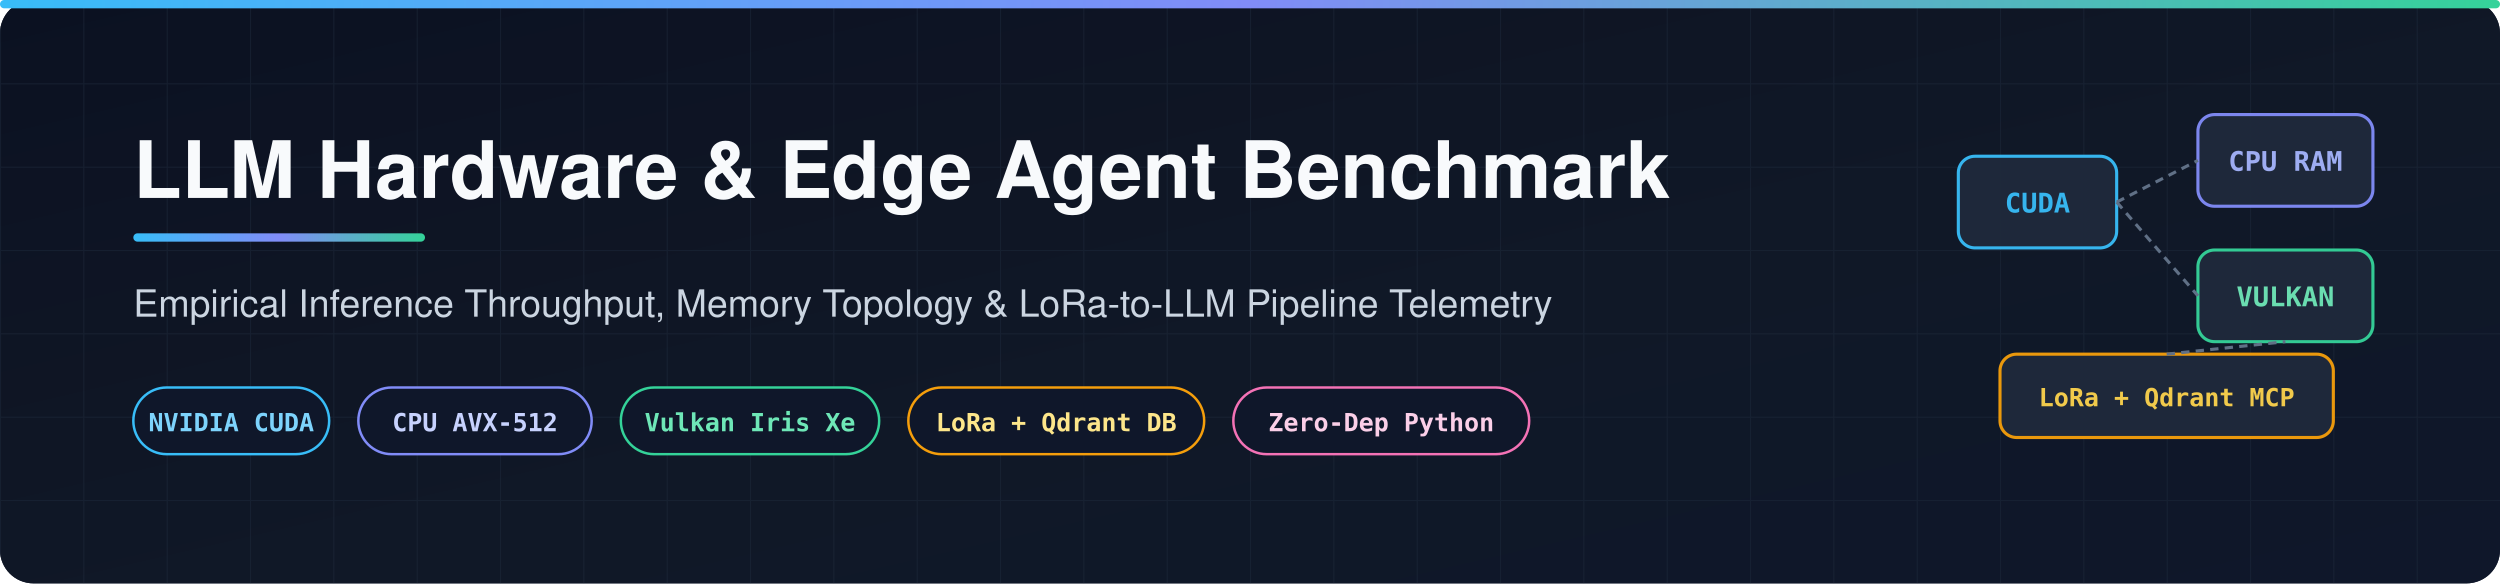
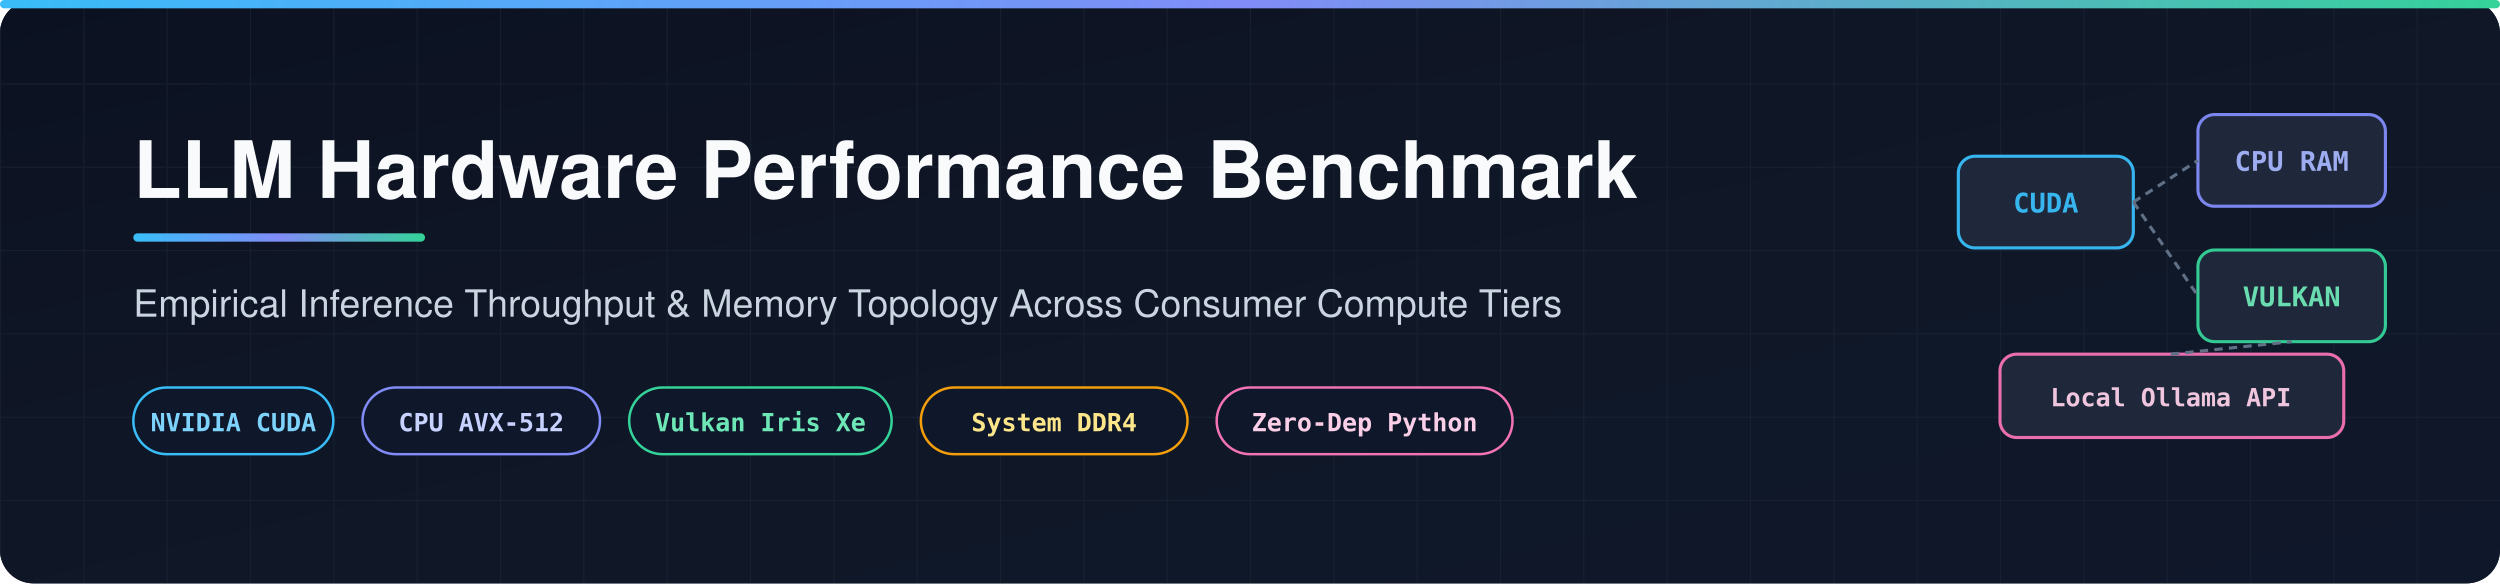
<svg xmlns="http://www.w3.org/2000/svg" viewBox="0 0 1200 280" width="100%" height="280">
  <defs>
    <linearGradient id="bgGrad" x1="0%" y1="0%" x2="100%" y2="100%">
      <stop offset="0%" stop-color="#0b1120" />
      <stop offset="55%" stop-color="#111827" />
      <stop offset="100%" stop-color="#0f172a" />
    </linearGradient>
    <linearGradient id="accentGrad" x1="0%" y1="0%" x2="100%" y2="0%">
      <stop offset="0%" stop-color="#38bdf8" />
      <stop offset="50%" stop-color="#818cf8" />
      <stop offset="100%" stop-color="#34d399" />
    </linearGradient>
    <pattern id="grid" width="40" height="40" patternUnits="userSpaceOnUse">
      <path d="M 40 0 L 0 0 0 40" fill="none" stroke="#1e293b" stroke-width="1" />
    </pattern>
  </defs>
  <rect width="1200" height="280" rx="16" fill="#0f172a" />
  <rect width="1200" height="280" rx="16" fill="url(#bgGrad)" opacity="0.9" />
  <rect width="1200" height="280" rx="16" fill="url(#grid)" opacity="0.5" />
  <rect x="0" y="0" width="1200" height="4" rx="2" fill="url(#accentGrad)" />
  <g transform="translate(940, 55)" opacity="0.95">
-     <rect x="0" y="20" width="76" height="44" rx="8" fill="#1e293b" stroke="#38bdf8" stroke-width="1.5" />
-     <text x="38" y="47" text-anchor="middle" fill="#38bdf8" font-family="ui-monospace, SFMono-Regular, Menlo, Monaco, Consolas, monospace" font-size="13" font-weight="700">CUDA</text>
-     <rect x="115" y="0" width="84" height="44" rx="8" fill="#1e293b" stroke="#818cf8" stroke-width="1.5" />
-     <text x="157" y="27" text-anchor="middle" fill="#a5b4fc" font-family="ui-monospace, SFMono-Regular, Menlo, Monaco, Consolas, monospace" font-size="13" font-weight="700">CPU RAM</text>
-     <rect x="115" y="65" width="84" height="44" rx="8" fill="#1e293b" stroke="#34d399" stroke-width="1.5" />
-     <text x="157" y="92" text-anchor="middle" fill="#6ee7b7" font-family="ui-monospace, SFMono-Regular, Menlo, Monaco, Consolas, monospace" font-size="13" font-weight="700">VULKAN</text>
-     <rect x="20" y="115" width="160" height="40" rx="8" fill="#1e293b" stroke="#f59e0b" stroke-width="1.5" />
-     <text x="100" y="140" text-anchor="middle" fill="#fcd34d" font-family="ui-monospace, SFMono-Regular, Menlo, Monaco, Consolas, monospace" font-size="12" font-weight="700">LoRa + Qdrant MCP</text>
-     <path d="M 76 42 L 115 22 M 76 42 L 115 87 M 100 115 L 157 109" stroke="#64748b" stroke-width="1.5" stroke-dasharray="4 3" />
+     <rect x="0" y="20" width="84" height="44" rx="8" fill="#1e293b" stroke="#38bdf8" stroke-width="1.5" />
+     <text x="42" y="47" text-anchor="middle" fill="#38bdf8" font-family="ui-monospace, SFMono-Regular, Menlo, Monaco, Consolas, monospace" font-size="13" font-weight="700">CUDA</text>
+     <rect x="115" y="0" width="90" height="44" rx="8" fill="#1e293b" stroke="#818cf8" stroke-width="1.5" />
+     <text x="160" y="27" text-anchor="middle" fill="#a5b4fc" font-family="ui-monospace, SFMono-Regular, Menlo, Monaco, Consolas, monospace" font-size="13" font-weight="700">CPU RAM</text>
+     <rect x="115" y="65" width="90" height="44" rx="8" fill="#1e293b" stroke="#34d399" stroke-width="1.5" />
+     <text x="160" y="92" text-anchor="middle" fill="#6ee7b7" font-family="ui-monospace, SFMono-Regular, Menlo, Monaco, Consolas, monospace" font-size="13" font-weight="700">VULKAN</text>
+     <rect x="20" y="115" width="165" height="40" rx="8" fill="#1e293b" stroke="#f472b6" stroke-width="1.5" />
+     <text x="102" y="140" text-anchor="middle" fill="#fbcfe8" font-family="ui-monospace, SFMono-Regular, Menlo, Monaco, Consolas, monospace" font-size="12" font-weight="700">Local Ollama API</text>
+     <path d="M 84 42 L 115 22 M 84 42 L 115 87 M 102 115 L 160 109" stroke="#64748b" stroke-width="1.5" stroke-dasharray="4 3" />
  </g>
  <text x="64" y="95" fill="#f8fafc" font-family="-apple-system, BlinkMacSystemFont, 'Segoe UI', Helvetica, Arial, sans-serif" font-size="38" font-weight="800">
-     LLM Hardware &amp; Edge Agent Benchmark
+     LLM Hardware Performance Benchmark
  </text>
  <rect x="64" y="112" width="140" height="4" rx="2" fill="url(#accentGrad)" />
  <text x="64" y="152" fill="#cbd5e1" font-family="-apple-system, BlinkMacSystemFont, 'Segoe UI', Helvetica, Arial, sans-serif" font-size="18" font-weight="400">
-     Empirical Inference Throughput, Memory Topology &amp; LoRa-to-LLM Pipeline Telemetry
+     Empirical Inference Throughput &amp; Memory Topology Across Consumer Compute Tiers
  </text>
  <g transform="translate(64, 186)">
-     <rect x="0" y="0" width="94" height="32" rx="16" fill="#0f172a" stroke="#38bdf8" stroke-width="1.2" />
-     <text x="47" y="21" text-anchor="middle" fill="#7dd3fc" font-family="ui-monospace, SFMono-Regular, Menlo, Monaco, Consolas, monospace" font-size="12" font-weight="600">NVIDIA CUDA</text>
-     <rect x="108" y="0" width="112" height="32" rx="16" fill="#0f172a" stroke="#818cf8" stroke-width="1.2" />
-     <text x="164" y="21" text-anchor="middle" fill="#c7d2fe" font-family="ui-monospace, SFMono-Regular, Menlo, Monaco, Consolas, monospace" font-size="12" font-weight="600">CPU AVX-512</text>
-     <rect x="234" y="0" width="124" height="32" rx="16" fill="#0f172a" stroke="#34d399" stroke-width="1.2" />
-     <text x="296" y="21" text-anchor="middle" fill="#6ee7b7" font-family="ui-monospace, SFMono-Regular, Menlo, Monaco, Consolas, monospace" font-size="12" font-weight="600">Vulkan Iris Xe</text>
-     <rect x="372" y="0" width="142" height="32" rx="16" fill="#0f172a" stroke="#f59e0b" stroke-width="1.2" />
-     <text x="443" y="21" text-anchor="middle" fill="#fde68a" font-family="ui-monospace, SFMono-Regular, Menlo, Monaco, Consolas, monospace" font-size="12" font-weight="600">LoRa + Qdrant DB</text>
-     <rect x="528" y="0" width="142" height="32" rx="16" fill="#0f172a" stroke="#f472b6" stroke-width="1.2" />
-     <text x="599" y="21" text-anchor="middle" fill="#fbcfe8" font-family="ui-monospace, SFMono-Regular, Menlo, Monaco, Consolas, monospace" font-size="12" font-weight="600">Zero-Dep Python</text>
+     <rect x="0" y="0" width="96" height="32" rx="16" fill="#0f172a" stroke="#38bdf8" stroke-width="1.2" />
+     <text x="48" y="21" text-anchor="middle" fill="#7dd3fc" font-family="ui-monospace, SFMono-Regular, Menlo, Monaco, Consolas, monospace" font-size="12" font-weight="600">NVIDIA CUDA</text>
+     <rect x="110" y="0" width="114" height="32" rx="16" fill="#0f172a" stroke="#818cf8" stroke-width="1.2" />
+     <text x="167" y="21" text-anchor="middle" fill="#c7d2fe" font-family="ui-monospace, SFMono-Regular, Menlo, Monaco, Consolas, monospace" font-size="12" font-weight="600">CPU AVX-512</text>
+     <rect x="238" y="0" width="126" height="32" rx="16" fill="#0f172a" stroke="#34d399" stroke-width="1.2" />
+     <text x="301" y="21" text-anchor="middle" fill="#6ee7b7" font-family="ui-monospace, SFMono-Regular, Menlo, Monaco, Consolas, monospace" font-size="12" font-weight="600">Vulkan Iris Xe</text>
+     <rect x="378" y="0" width="128" height="32" rx="16" fill="#0f172a" stroke="#f59e0b" stroke-width="1.2" />
+     <text x="442" y="21" text-anchor="middle" fill="#fde68a" font-family="ui-monospace, SFMono-Regular, Menlo, Monaco, Consolas, monospace" font-size="12" font-weight="600">System DDR4</text>
+     <rect x="520" y="0" width="142" height="32" rx="16" fill="#0f172a" stroke="#f472b6" stroke-width="1.2" />
+     <text x="591" y="21" text-anchor="middle" fill="#fbcfe8" font-family="ui-monospace, SFMono-Regular, Menlo, Monaco, Consolas, monospace" font-size="12" font-weight="600">Zero-Dep Python</text>
  </g>
</svg>
